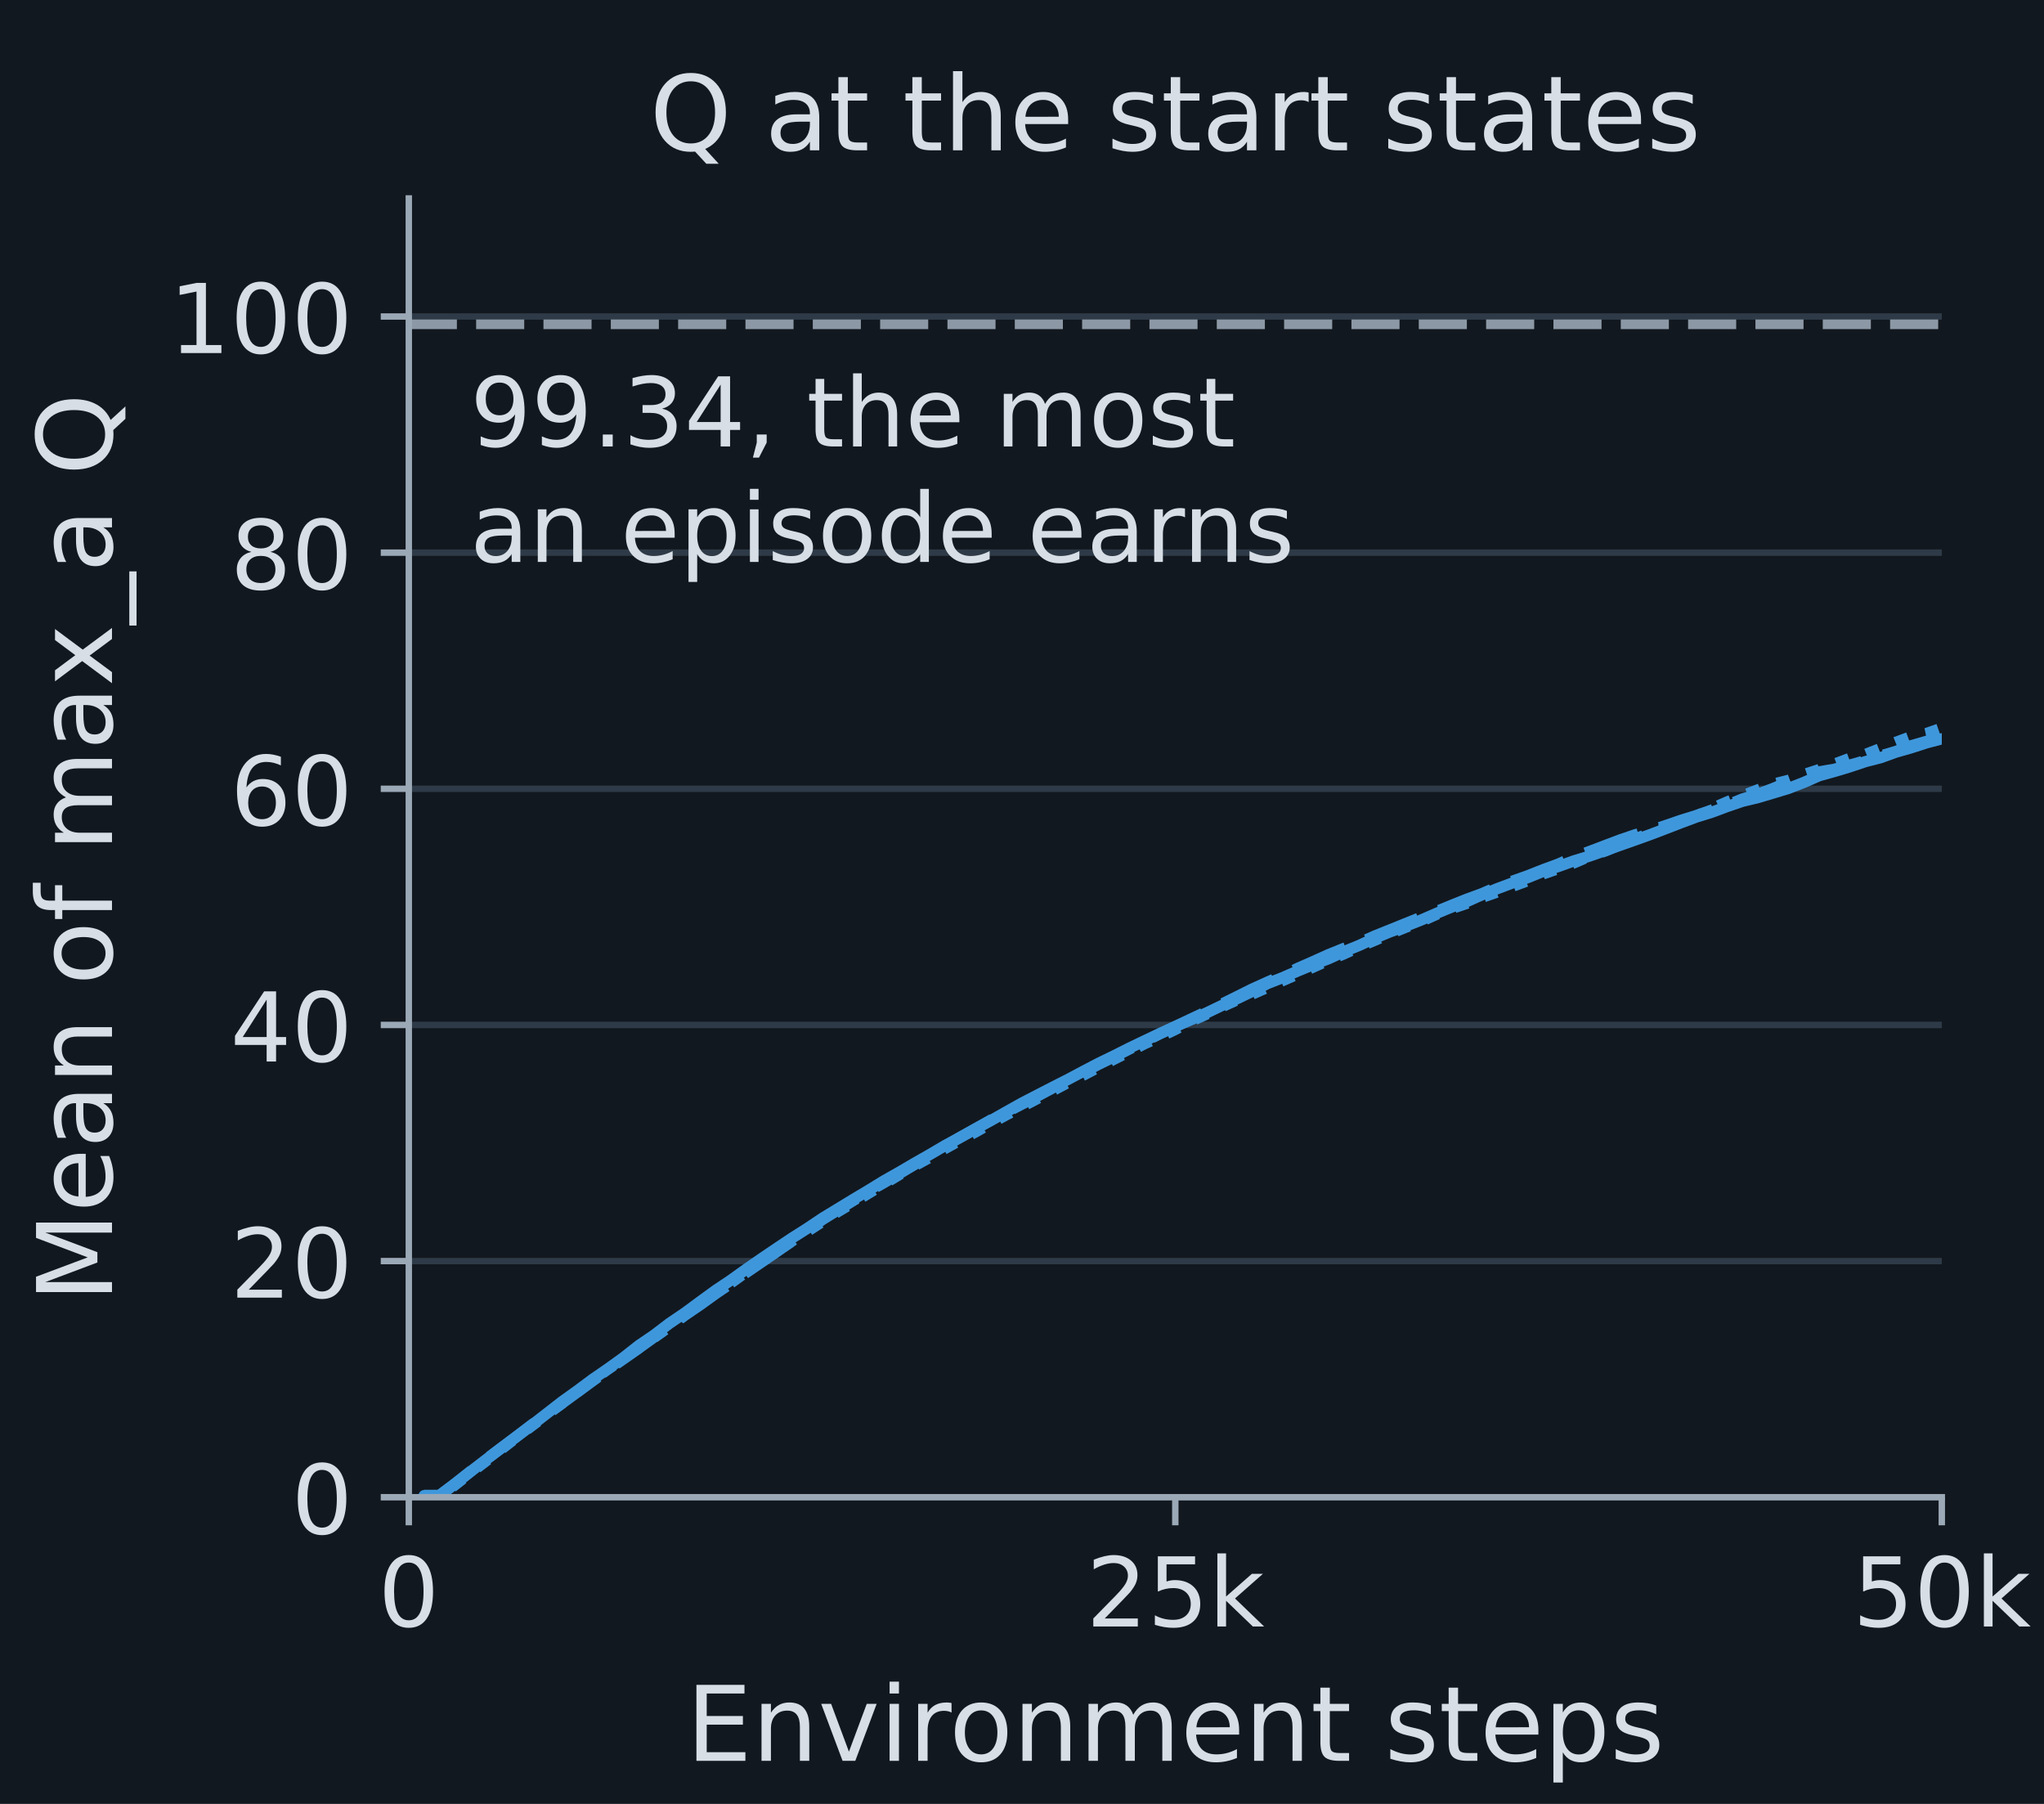
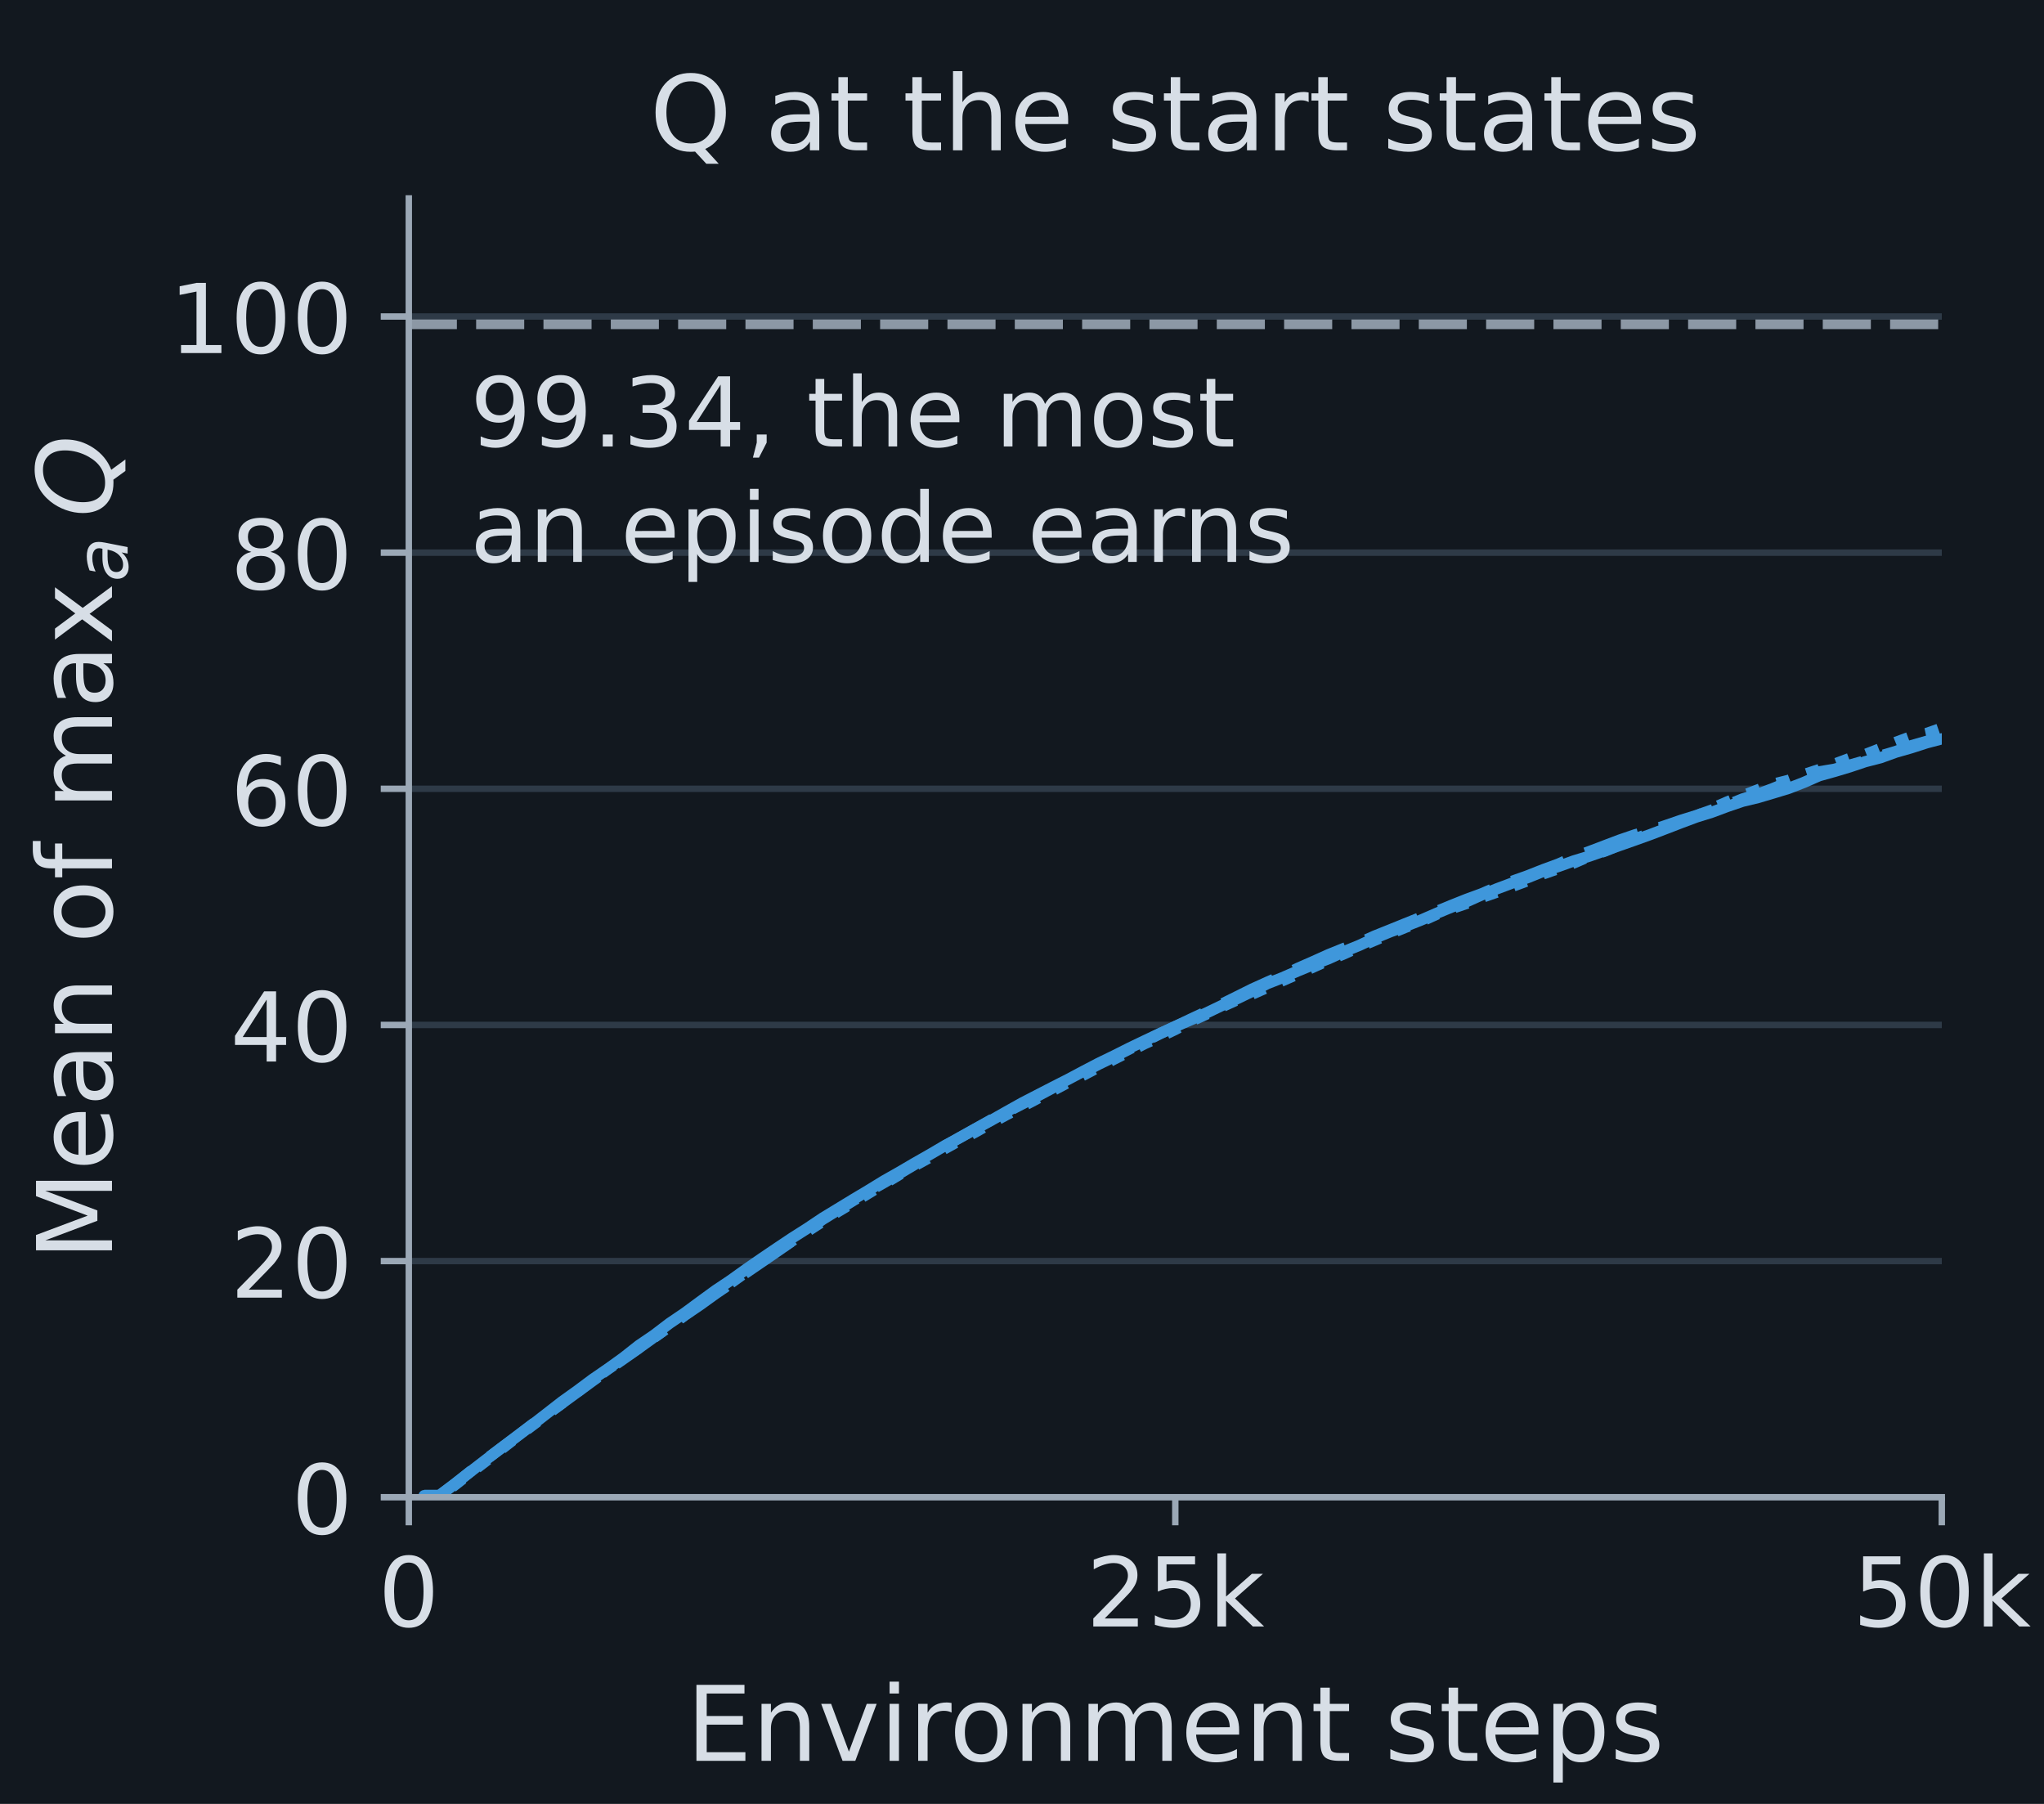
<svg xmlns="http://www.w3.org/2000/svg" xmlns:xlink="http://www.w3.org/1999/xlink" width="255pt" height="225pt" viewBox="0 0 255 225" version="1.1">
  <defs>
    <style type="text/css">*{stroke-linejoin: round; stroke-linecap: butt}</style>
  </defs>
  <g id="figure_1">
    <g id="patch_1">
      <path d="M 0 225  L 255 225  L 255 0  L 0 0  z " style="fill: #12181f" />
    </g>
    <g id="axes_1">
      <g id="patch_2">
        <path d="M 51 186.75  L 242.25 186.75  L 242.25 24.75  L 51 24.75  z " style="fill: #12181f" />
      </g>
      <g id="matplotlib.axis_1">
        <g id="xtick_1">
          <g id="line2d_1">
            <defs>
              <path id="mac3cae659d" d="M 0 0  L 0 3.5  " style="stroke: #9ba8b6; stroke-width: 0.8" />
            </defs>
            <g>
              <use xlink:href="#mac3cae659d" x="51" y="186.75" style="fill: #9ba8b6; stroke: #9ba8b6; stroke-width: 0.8" />
            </g>
          </g>
          <g id="text_1">
            <g style="fill: #d7dee6" transform="translate(47.1825 202.8672) scale(0.12 -0.12)">
              <defs>
                <path id="DejaVuSans-13" d="M 2034 4250  Q 1547 4250 1301 3770  Q 1056 3291 1056 2328  Q 1056 1369 1301 889  Q 1547 409 2034 409  Q 2525 409 2770 889  Q 3016 1369 3016 2328  Q 3016 3291 2770 3770  Q 2525 4250 2034 4250  z M 2034 4750  Q 2819 4750 3233 4129  Q 3647 3509 3647 2328  Q 3647 1150 3233 529  Q 2819 -91 2034 -91  Q 1250 -91 836 529  Q 422 1150 422 2328  Q 422 3509 836 4129  Q 1250 4750 2034 4750  z " transform="scale(0.015625)" />
              </defs>
              <use xlink:href="#DejaVuSans-13" />
            </g>
          </g>
        </g>
        <g id="xtick_2">
          <g id="line2d_2">
            <g>
              <use xlink:href="#mac3cae659d" x="146.625" y="186.75" style="fill: #9ba8b6; stroke: #9ba8b6; stroke-width: 0.8" />
            </g>
          </g>
          <g id="text_2">
            <g style="fill: #d7dee6" transform="translate(135.5156 202.8681) scale(0.12 -0.12)">
              <defs>
                <path id="DejaVuSans-15" d="M 1228 531  L 3431 531  L 3431 0  L 469 0  L 469 531  Q 828 903 1448 1529  Q 2069 2156 2228 2338  Q 2531 2678 2651 2914  Q 2772 3150 2772 3378  Q 2772 3750 2511 3984  Q 2250 4219 1831 4219  Q 1534 4219 1204 4116  Q 875 4013 500 3803  L 500 4441  Q 881 4594 1212 4672  Q 1544 4750 1819 4750  Q 2544 4750 2975 4387  Q 3406 4025 3406 3419  Q 3406 3131 3298 2873  Q 3191 2616 2906 2266  Q 2828 2175 2409 1742  Q 1991 1309 1228 531  z " transform="scale(0.015625)" />
                <path id="DejaVuSans-18" d="M 691 4666  L 3169 4666  L 3169 4134  L 1269 4134  L 1269 2991  Q 1406 3038 1543 3061  Q 1681 3084 1819 3084  Q 2600 3084 3056 2656  Q 3513 2228 3513 1497  Q 3513 744 3044 326  Q 2575 -91 1722 -91  Q 1428 -91 1123 -41  Q 819 9 494 109  L 494 744  Q 775 591 1075 516  Q 1375 441 1709 441  Q 2250 441 2565 725  Q 2881 1009 2881 1497  Q 2881 1984 2565 2268  Q 2250 2553 1709 2553  Q 1456 2553 1204 2497  Q 953 2441 691 2322  L 691 4666  z " transform="scale(0.015625)" />
                <path id="DejaVuSans-4e" d="M 581 4863  L 1159 4863  L 1159 1991  L 2875 3500  L 3609 3500  L 1753 1863  L 3688 0  L 2938 0  L 1159 1709  L 1159 0  L 581 0  L 581 4863  z " transform="scale(0.015625)" />
              </defs>
              <use xlink:href="#DejaVuSans-15" />
              <use xlink:href="#DejaVuSans-18" transform="translate(63.625 0)" />
              <use xlink:href="#DejaVuSans-4e" transform="translate(127.25 0)" />
            </g>
          </g>
        </g>
        <g id="xtick_3">
          <g id="line2d_3">
            <g>
              <use xlink:href="#mac3cae659d" x="242.25" y="186.75" style="fill: #9ba8b6; stroke: #9ba8b6; stroke-width: 0.8" />
            </g>
          </g>
          <g id="text_3">
            <g style="fill: #d7dee6" transform="translate(231.1406 202.8681) scale(0.12 -0.12)">
              <use xlink:href="#DejaVuSans-18" />
              <use xlink:href="#DejaVuSans-13" transform="translate(63.625 0)" />
              <use xlink:href="#DejaVuSans-4e" transform="translate(127.25 0)" />
            </g>
          </g>
        </g>
        <g id="text_4">
          <g style="fill: #d7dee6" transform="translate(85.6093 219.6289) scale(0.13 -0.13)">
            <defs>
              <path id="DejaVuSans-28" d="M 628 4666  L 3578 4666  L 3578 4134  L 1259 4134  L 1259 2753  L 3481 2753  L 3481 2222  L 1259 2222  L 1259 531  L 3634 531  L 3634 0  L 628 0  L 628 4666  z " transform="scale(0.015625)" />
              <path id="DejaVuSans-51" d="M 3513 2113  L 3513 0  L 2938 0  L 2938 2094  Q 2938 2591 2744 2837  Q 2550 3084 2163 3084  Q 1697 3084 1428 2787  Q 1159 2491 1159 1978  L 1159 0  L 581 0  L 581 3500  L 1159 3500  L 1159 2956  Q 1366 3272 1645 3428  Q 1925 3584 2291 3584  Q 2894 3584 3203 3211  Q 3513 2838 3513 2113  z " transform="scale(0.015625)" />
              <path id="DejaVuSans-59" d="M 191 3500  L 800 3500  L 1894 563  L 2988 3500  L 3597 3500  L 2284 0  L 1503 0  L 191 3500  z " transform="scale(0.015625)" />
              <path id="DejaVuSans-4c" d="M 603 3500  L 1178 3500  L 1178 0  L 603 0  L 603 3500  z M 603 4863  L 1178 4863  L 1178 4134  L 603 4134  L 603 4863  z " transform="scale(0.015625)" />
              <path id="DejaVuSans-55" d="M 2631 2963  Q 2534 3019 2420 3045  Q 2306 3072 2169 3072  Q 1681 3072 1420 2755  Q 1159 2438 1159 1844  L 1159 0  L 581 0  L 581 3500  L 1159 3500  L 1159 2956  Q 1341 3275 1631 3429  Q 1922 3584 2338 3584  Q 2397 3584 2469 3576  Q 2541 3569 2628 3553  L 2631 2963  z " transform="scale(0.015625)" />
              <path id="DejaVuSans-52" d="M 1959 3097  Q 1497 3097 1228 2736  Q 959 2375 959 1747  Q 959 1119 1226 758  Q 1494 397 1959 397  Q 2419 397 2687 759  Q 2956 1122 2956 1747  Q 2956 2369 2687 2733  Q 2419 3097 1959 3097  z M 1959 3584  Q 2709 3584 3137 3096  Q 3566 2609 3566 1747  Q 3566 888 3137 398  Q 2709 -91 1959 -91  Q 1206 -91 779 398  Q 353 888 353 1747  Q 353 2609 779 3096  Q 1206 3584 1959 3584  z " transform="scale(0.015625)" />
              <path id="DejaVuSans-50" d="M 3328 2828  Q 3544 3216 3844 3400  Q 4144 3584 4550 3584  Q 5097 3584 5394 3201  Q 5691 2819 5691 2113  L 5691 0  L 5113 0  L 5113 2094  Q 5113 2597 4934 2840  Q 4756 3084 4391 3084  Q 3944 3084 3684 2787  Q 3425 2491 3425 1978  L 3425 0  L 2847 0  L 2847 2094  Q 2847 2600 2669 2842  Q 2491 3084 2119 3084  Q 1678 3084 1418 2786  Q 1159 2488 1159 1978  L 1159 0  L 581 0  L 581 3500  L 1159 3500  L 1159 2956  Q 1356 3278 1631 3431  Q 1906 3584 2284 3584  Q 2666 3584 2933 3390  Q 3200 3197 3328 2828  z " transform="scale(0.015625)" />
              <path id="DejaVuSans-48" d="M 3597 1894  L 3597 1613  L 953 1613  Q 991 1019 1311 708  Q 1631 397 2203 397  Q 2534 397 2845 478  Q 3156 559 3463 722  L 3463 178  Q 3153 47 2828 -22  Q 2503 -91 2169 -91  Q 1331 -91 842 396  Q 353 884 353 1716  Q 353 2575 817 3079  Q 1281 3584 2069 3584  Q 2775 3584 3186 3129  Q 3597 2675 3597 1894  z M 3022 2063  Q 3016 2534 2758 2815  Q 2500 3097 2075 3097  Q 1594 3097 1305 2825  Q 1016 2553 972 2059  L 3022 2063  z " transform="scale(0.015625)" />
              <path id="DejaVuSans-57" d="M 1172 4494  L 1172 3500  L 2356 3500  L 2356 3053  L 1172 3053  L 1172 1153  Q 1172 725 1289 603  Q 1406 481 1766 481  L 2356 481  L 2356 0  L 1766 0  Q 1100 0 847 248  Q 594 497 594 1153  L 594 3053  L 172 3053  L 172 3500  L 594 3500  L 594 4494  L 1172 4494  z " transform="scale(0.015625)" />
              <path id="DejaVuSans-3" transform="scale(0.015625)" />
              <path id="DejaVuSans-56" d="M 2834 3397  L 2834 2853  Q 2591 2978 2328 3040  Q 2066 3103 1784 3103  Q 1356 3103 1142 2972  Q 928 2841 928 2578  Q 928 2378 1081 2264  Q 1234 2150 1697 2047  L 1894 2003  Q 2506 1872 2764 1633  Q 3022 1394 3022 966  Q 3022 478 2636 193  Q 2250 -91 1575 -91  Q 1294 -91 989 -36  Q 684 19 347 128  L 347 722  Q 666 556 975 473  Q 1284 391 1588 391  Q 1994 391 2212 530  Q 2431 669 2431 922  Q 2431 1156 2273 1281  Q 2116 1406 1581 1522  L 1381 1569  Q 847 1681 609 1914  Q 372 2147 372 2553  Q 372 3047 722 3315  Q 1072 3584 1716 3584  Q 2034 3584 2315 3537  Q 2597 3491 2834 3397  z " transform="scale(0.015625)" />
              <path id="DejaVuSans-53" d="M 1159 525  L 1159 -1331  L 581 -1331  L 581 3500  L 1159 3500  L 1159 2969  Q 1341 3281 1617 3432  Q 1894 3584 2278 3584  Q 2916 3584 3314 3078  Q 3713 2572 3713 1747  Q 3713 922 3314 415  Q 2916 -91 2278 -91  Q 1894 -91 1617 61  Q 1341 213 1159 525  z M 3116 1747  Q 3116 2381 2855 2742  Q 2594 3103 2138 3103  Q 1681 3103 1420 2742  Q 1159 2381 1159 1747  Q 1159 1113 1420 752  Q 1681 391 2138 391  Q 2594 391 2855 752  Q 3116 1113 3116 1747  z " transform="scale(0.015625)" />
            </defs>
            <use xlink:href="#DejaVuSans-28" />
            <use xlink:href="#DejaVuSans-51" transform="translate(63.1875 0)" />
            <use xlink:href="#DejaVuSans-59" transform="translate(126.5625 0)" />
            <use xlink:href="#DejaVuSans-4c" transform="translate(185.75 0)" />
            <use xlink:href="#DejaVuSans-55" transform="translate(213.5312 0)" />
            <use xlink:href="#DejaVuSans-52" transform="translate(252.4375 0)" />
            <use xlink:href="#DejaVuSans-51" transform="translate(313.625 0)" />
            <use xlink:href="#DejaVuSans-50" transform="translate(377 0)" />
            <use xlink:href="#DejaVuSans-48" transform="translate(474.4062 0)" />
            <use xlink:href="#DejaVuSans-51" transform="translate(535.9375 0)" />
            <use xlink:href="#DejaVuSans-57" transform="translate(599.3125 0)" />
            <use xlink:href="#DejaVuSans-3" transform="translate(638.5156 0)" />
            <use xlink:href="#DejaVuSans-56" transform="translate(670.2969 0)" />
            <use xlink:href="#DejaVuSans-57" transform="translate(722.3906 0)" />
            <use xlink:href="#DejaVuSans-48" transform="translate(761.5938 0)" />
            <use xlink:href="#DejaVuSans-53" transform="translate(823.125 0)" />
            <use xlink:href="#DejaVuSans-56" transform="translate(886.6094 0)" />
          </g>
        </g>
      </g>
      <g id="matplotlib.axis_2">
        <g id="ytick_1">
          <g id="line2d_4">
            <path d="M 51 186.75  L 242.25 186.75  " clip-path="url(#p13f43840ae)" style="fill: none; stroke: #2e3a47; stroke-width: 0.8; stroke-linecap: round" />
          </g>
          <g id="line2d_5">
            <defs>
              <path id="m1abea5511c" d="M 0 0  L -3.5 0  " style="stroke: #9ba8b6; stroke-width: 0.8" />
            </defs>
            <g>
              <use xlink:href="#m1abea5511c" x="51" y="186.75" style="fill: #9ba8b6; stroke: #9ba8b6; stroke-width: 0.8" />
            </g>
          </g>
          <g id="text_5">
            <g style="fill: #d7dee6" transform="translate(36.365 191.3086) scale(0.12 -0.12)">
              <use xlink:href="#DejaVuSans-13" />
            </g>
          </g>
        </g>
        <g id="ytick_2">
          <g id="line2d_6">
            <path d="M 51 157.295  L 242.25 157.295  " clip-path="url(#p13f43840ae)" style="fill: none; stroke: #2e3a47; stroke-width: 0.8; stroke-linecap: round" />
          </g>
          <g id="line2d_7">
            <g>
              <use xlink:href="#m1abea5511c" x="51" y="157.295" style="fill: #9ba8b6; stroke: #9ba8b6; stroke-width: 0.8" />
            </g>
          </g>
          <g id="text_6">
            <g style="fill: #d7dee6" transform="translate(28.73 161.854) scale(0.12 -0.12)">
              <use xlink:href="#DejaVuSans-15" />
              <use xlink:href="#DejaVuSans-13" transform="translate(63.625 0)" />
            </g>
          </g>
        </g>
        <g id="ytick_3">
          <g id="line2d_8">
            <path d="M 51 127.841  L 242.25 127.841  " clip-path="url(#p13f43840ae)" style="fill: none; stroke: #2e3a47; stroke-width: 0.8; stroke-linecap: round" />
          </g>
          <g id="line2d_9">
            <g>
              <use xlink:href="#m1abea5511c" x="51" y="127.841" style="fill: #9ba8b6; stroke: #9ba8b6; stroke-width: 0.8" />
            </g>
          </g>
          <g id="text_7">
            <g style="fill: #d7dee6" transform="translate(28.73 132.3995) scale(0.12 -0.12)">
              <defs>
                <path id="DejaVuSans-17" d="M 2419 4116  L 825 1625  L 2419 1625  L 2419 4116  z M 2253 4666  L 3047 4666  L 3047 1625  L 3713 1625  L 3713 1100  L 3047 1100  L 3047 0  L 2419 0  L 2419 1100  L 313 1100  L 313 1709  L 2253 4666  z " transform="scale(0.015625)" />
              </defs>
              <use xlink:href="#DejaVuSans-17" />
              <use xlink:href="#DejaVuSans-13" transform="translate(63.625 0)" />
            </g>
          </g>
        </g>
        <g id="ytick_4">
          <g id="line2d_10">
            <path d="M 51 98.386  L 242.25 98.386  " clip-path="url(#p13f43840ae)" style="fill: none; stroke: #2e3a47; stroke-width: 0.8; stroke-linecap: round" />
          </g>
          <g id="line2d_11">
            <g>
              <use xlink:href="#m1abea5511c" x="51" y="98.386" style="fill: #9ba8b6; stroke: #9ba8b6; stroke-width: 0.8" />
            </g>
          </g>
          <g id="text_8">
            <g style="fill: #d7dee6" transform="translate(28.73 102.945) scale(0.12 -0.12)">
              <defs>
                <path id="DejaVuSans-19" d="M 2113 2584  Q 1688 2584 1439 2293  Q 1191 2003 1191 1497  Q 1191 994 1439 701  Q 1688 409 2113 409  Q 2538 409 2786 701  Q 3034 994 3034 1497  Q 3034 2003 2786 2293  Q 2538 2584 2113 2584  z M 3366 4563  L 3366 3988  Q 3128 4100 2886 4159  Q 2644 4219 2406 4219  Q 1781 4219 1451 3797  Q 1122 3375 1075 2522  Q 1259 2794 1537 2939  Q 1816 3084 2150 3084  Q 2853 3084 3261 2657  Q 3669 2231 3669 1497  Q 3669 778 3244 343  Q 2819 -91 2113 -91  Q 1303 -91 875 529  Q 447 1150 447 2328  Q 447 3434 972 4092  Q 1497 4750 2381 4750  Q 2619 4750 2861 4703  Q 3103 4656 3366 4563  z " transform="scale(0.015625)" />
              </defs>
              <use xlink:href="#DejaVuSans-19" />
              <use xlink:href="#DejaVuSans-13" transform="translate(63.625 0)" />
            </g>
          </g>
        </g>
        <g id="ytick_5">
          <g id="line2d_12">
            <path d="M 51 68.932  L 242.25 68.932  " clip-path="url(#p13f43840ae)" style="fill: none; stroke: #2e3a47; stroke-width: 0.8; stroke-linecap: round" />
          </g>
          <g id="line2d_13">
            <g>
              <use xlink:href="#m1abea5511c" x="51" y="68.932" style="fill: #9ba8b6; stroke: #9ba8b6; stroke-width: 0.8" />
            </g>
          </g>
          <g id="text_9">
            <g style="fill: #d7dee6" transform="translate(28.73 73.49041) scale(0.12 -0.12)">
              <defs>
                <path id="DejaVuSans-1b" d="M 2034 2216  Q 1584 2216 1326 1975  Q 1069 1734 1069 1313  Q 1069 891 1326 650  Q 1584 409 2034 409  Q 2484 409 2743 651  Q 3003 894 3003 1313  Q 3003 1734 2745 1975  Q 2488 2216 2034 2216  z M 1403 2484  Q 997 2584 770 2862  Q 544 3141 544 3541  Q 544 4100 942 4425  Q 1341 4750 2034 4750  Q 2731 4750 3128 4425  Q 3525 4100 3525 3541  Q 3525 3141 3298 2862  Q 3072 2584 2669 2484  Q 3125 2378 3379 2068  Q 3634 1759 3634 1313  Q 3634 634 3220 271  Q 2806 -91 2034 -91  Q 1263 -91 848 271  Q 434 634 434 1313  Q 434 1759 690 2068  Q 947 2378 1403 2484  z M 1172 3481  Q 1172 3119 1398 2916  Q 1625 2713 2034 2713  Q 2441 2713 2670 2916  Q 2900 3119 2900 3481  Q 2900 3844 2670 4047  Q 2441 4250 2034 4250  Q 1625 4250 1398 4047  Q 1172 3844 1172 3481  z " transform="scale(0.015625)" />
              </defs>
              <use xlink:href="#DejaVuSans-1b" />
              <use xlink:href="#DejaVuSans-13" transform="translate(63.625 0)" />
            </g>
          </g>
        </g>
        <g id="ytick_6">
          <g id="line2d_14">
            <path d="M 51 39.477  L 242.25 39.477  " clip-path="url(#p13f43840ae)" style="fill: none; stroke: #2e3a47; stroke-width: 0.8; stroke-linecap: round" />
          </g>
          <g id="line2d_15">
            <g>
              <use xlink:href="#m1abea5511c" x="51" y="39.477" style="fill: #9ba8b6; stroke: #9ba8b6; stroke-width: 0.8" />
            </g>
          </g>
          <g id="text_10">
            <g style="fill: #d7dee6" transform="translate(21.095 44.03587) scale(0.12 -0.12)">
              <defs>
                <path id="DejaVuSans-14" d="M 794 531  L 1825 531  L 1825 4091  L 703 3866  L 703 4441  L 1819 4666  L 2450 4666  L 2450 531  L 3481 531  L 3481 0  L 794 0  L 794 531  z " transform="scale(0.015625)" />
              </defs>
              <use xlink:href="#DejaVuSans-14" />
              <use xlink:href="#DejaVuSans-13" transform="translate(63.625 0)" />
              <use xlink:href="#DejaVuSans-13" transform="translate(127.25 0)" />
            </g>
          </g>
        </g>
        <g id="text_11">
-           <g style="fill: #d7dee6" transform="translate(13.97195 162.4351) rotate(-90) scale(0.13 -0.13)">
+           <g style="fill: #d7dee6" transform="translate(13.97195 157.23) rotate(-90) scale(0.13 -0.13)">
            <defs>
              <path id="DejaVuSans-30" d="M 628 4666  L 1569 4666  L 2759 1491  L 3956 4666  L 4897 4666  L 4897 0  L 4281 0  L 4281 4097  L 3078 897  L 2444 897  L 1241 4097  L 1241 0  L 628 0  L 628 4666  z " transform="scale(0.015625)" />
              <path id="DejaVuSans-44" d="M 2194 1759  Q 1497 1759 1228 1600  Q 959 1441 959 1056  Q 959 750 1161 570  Q 1363 391 1709 391  Q 2188 391 2477 730  Q 2766 1069 2766 1631  L 2766 1759  L 2194 1759  z M 3341 1997  L 3341 0  L 2766 0  L 2766 531  Q 2569 213 2275 61  Q 1981 -91 1556 -91  Q 1019 -91 701 211  Q 384 513 384 1019  Q 384 1609 779 1909  Q 1175 2209 1959 2209  L 2766 2209  L 2766 2266  Q 2766 2663 2505 2880  Q 2244 3097 1772 3097  Q 1472 3097 1187 3025  Q 903 2953 641 2809  L 641 3341  Q 956 3463 1253 3523  Q 1550 3584 1831 3584  Q 2591 3584 2966 3190  Q 3341 2797 3341 1997  z " transform="scale(0.015625)" />
              <path id="DejaVuSans-49" d="M 2375 4863  L 2375 4384  L 1825 4384  Q 1516 4384 1395 4259  Q 1275 4134 1275 3809  L 1275 3500  L 2222 3500  L 2222 3053  L 1275 3053  L 1275 0  L 697 0  L 697 3053  L 147 3053  L 147 3500  L 697 3500  L 697 3744  Q 697 4328 969 4595  Q 1241 4863 1831 4863  L 2375 4863  z " transform="scale(0.015625)" />
              <path id="DejaVuSans-5b" d="M 3513 3500  L 2247 1797  L 3578 0  L 2900 0  L 1881 1375  L 863 0  L 184 0  L 1544 1831  L 300 3500  L 978 3500  L 1906 2253  L 2834 3500  L 3513 3500  z " transform="scale(0.015625)" />
-               <path id="DejaVuSans-42" d="M 3263 -1063  L 3263 -1509  L -63 -1509  L -63 -1063  L 3263 -1063  z " transform="scale(0.015625)" />
-               <path id="DejaVuSans-34" d="M 2522 4238  Q 1834 4238 1429 3725  Q 1025 3213 1025 2328  Q 1025 1447 1429 934  Q 1834 422 2522 422  Q 3209 422 3611 934  Q 4013 1447 4013 2328  Q 4013 3213 3611 3725  Q 3209 4238 2522 4238  z M 3406 84  L 4238 -825  L 3475 -825  L 2784 -78  Q 2681 -84 2626 -87  Q 2572 -91 2522 -91  Q 1538 -91 948 567  Q 359 1225 359 2328  Q 359 3434 948 4092  Q 1538 4750 2522 4750  Q 3503 4750 4090 4092  Q 4678 3434 4678 2328  Q 4678 1516 4351 937  Q 4025 359 3406 84  z " transform="scale(0.015625)" />
+               <path id="DejaVuSans-Oblique-44" d="M 3438 1997  L 3047 0  L 2472 0  L 2578 531  Q 2325 219 2001 64  Q 1678 -91 1281 -91  Q 834 -91 548 182  Q 263 456 263 884  Q 263 1497 752 1853  Q 1241 2209 2100 2209  L 2900 2209  L 2931 2363  Q 2938 2388 2941 2417  Q 2944 2447 2944 2509  Q 2944 2788 2717 2942  Q 2491 3097 2081 3097  Q 1800 3097 1504 3025  Q 1209 2953 897 2809  L 997 3341  Q 1322 3463 1633 3523  Q 1944 3584 2234 3584  Q 2853 3584 3176 3315  Q 3500 3047 3500 2534  Q 3500 2431 3484 2292  Q 3469 2153 3438 1997  z M 2816 1759  L 2241 1759  Q 1534 1759 1195 1570  Q 856 1381 856 984  Q 856 709 1029 553  Q 1203 397 1509 397  Q 1978 397 2328 733  Q 2678 1069 2791 1631  L 2816 1759  z " transform="scale(0.015625)" />
+               <path id="DejaVuSans-Oblique-34" d="M 2309 -84  Q 2275 -88 2237 -89  Q 2200 -91 2125 -91  Q 1250 -91 756 411  Q 263 913 263 1797  Q 263 2319 452 2844  Q 641 3369 978 3788  Q 1369 4269 1858 4509  Q 2347 4750 2938 4750  Q 3794 4750 4287 4245  Q 4781 3741 4781 2869  Q 4781 1928 4265 1147  Q 3750 366 2919 44  L 3553 -825  L 2847 -825  L 2309 -84  z M 2919 4238  Q 2400 4238 2003 3986  Q 1606 3734 1313 3219  Q 1125 2891 1026 2522  Q 928 2153 928 1778  Q 928 1128 1239 775  Q 1550 422 2119 422  Q 2631 422 3032 676  Q 3434 931 3719 1434  Q 3909 1772 4009 2142  Q 4109 2513 4109 2881  Q 4109 3528 3796 3883  Q 3484 4238 2919 4238  z " transform="scale(0.015625)" />
            </defs>
-             <use xlink:href="#DejaVuSans-30" />
-             <use xlink:href="#DejaVuSans-48" transform="translate(86.28125 0)" />
-             <use xlink:href="#DejaVuSans-44" transform="translate(147.8125 0)" />
-             <use xlink:href="#DejaVuSans-51" transform="translate(209.0938 0)" />
-             <use xlink:href="#DejaVuSans-3" transform="translate(272.4688 0)" />
-             <use xlink:href="#DejaVuSans-52" transform="translate(304.25 0)" />
-             <use xlink:href="#DejaVuSans-49" transform="translate(365.4375 0)" />
-             <use xlink:href="#DejaVuSans-3" transform="translate(400.6406 0)" />
-             <use xlink:href="#DejaVuSans-50" transform="translate(432.4219 0)" />
-             <use xlink:href="#DejaVuSans-44" transform="translate(529.8281 0)" />
-             <use xlink:href="#DejaVuSans-5b" transform="translate(591.1094 0)" />
-             <use xlink:href="#DejaVuSans-42" transform="translate(650.2969 0)" />
-             <use xlink:href="#DejaVuSans-44" transform="translate(700.2969 0)" />
-             <use xlink:href="#DejaVuSans-3" transform="translate(761.5781 0)" />
-             <use xlink:href="#DejaVuSans-34" transform="translate(793.3594 0)" />
+             <use xlink:href="#DejaVuSans-30" transform="translate(0 0.015625)" />
+             <use xlink:href="#DejaVuSans-48" transform="translate(86.2793 0.015625)" />
+             <use xlink:href="#DejaVuSans-44" transform="translate(147.8027 0.015625)" />
+             <use xlink:href="#DejaVuSans-51" transform="translate(209.082 0.015625)" />
+             <use xlink:href="#DejaVuSans-3" transform="translate(272.4609 0.015625)" />
+             <use xlink:href="#DejaVuSans-52" transform="translate(304.248 0.015625)" />
+             <use xlink:href="#DejaVuSans-49" transform="translate(365.4297 0.015625)" />
+             <use xlink:href="#DejaVuSans-3" transform="translate(400.6348 0.015625)" />
+             <use xlink:href="#DejaVuSans-50" transform="translate(432.4219 0.015625)" />
+             <use xlink:href="#DejaVuSans-44" transform="translate(529.834 0.015625)" />
+             <use xlink:href="#DejaVuSans-5b" transform="translate(591.1133 0.015625)" />
+             <use xlink:href="#DejaVuSans-Oblique-44" transform="translate(651.25 -14.98433) scale(0.7)" />
+             <use xlink:href="#DejaVuSans-Oblique-34" transform="translate(713.1156 0.015625)" />
          </g>
        </g>
      </g>
      <g id="line2d_16">
        <path d="M 52.913 186.548  L 54.825 186.548  L 56.737 185.084  L 58.65 183.594  L 60.562 182.12  L 62.475 180.661  L 64.388 179.24  L 66.3 177.791  L 68.213 176.308  L 70.125 174.821  L 72.037 173.453  L 73.95 172.027  L 75.862 170.715  L 77.775 169.335  L 79.688 167.826  L 81.6 166.525  L 83.513 165.066  L 85.425 163.769  L 87.338 162.36  L 89.25 160.964  L 91.162 159.686  L 93.075 158.315  L 94.987 156.993  L 96.9 155.698  L 98.812 154.42  L 100.725 153.204  L 102.638 151.921  L 104.55 150.758  L 106.463 149.593  L 108.375 148.45  L 110.287 147.278  L 112.2 146.194  L 114.112 145.073  L 116.025 143.984  L 117.938 142.861  L 119.85 141.838  L 121.763 140.768  L 123.675 139.73  L 125.588 138.648  L 127.5 137.578  L 129.412 136.589  L 131.325 135.605  L 133.238 134.634  L 135.15 133.617  L 137.062 132.617  L 138.975 131.689  L 140.887 130.727  L 142.8 129.809  L 144.713 128.906  L 146.625 128.034  L 148.537 127.212  L 150.45 126.373  L 152.363 125.451  L 154.275 124.593  L 156.188 123.671  L 158.1 122.691  L 160.012 121.937  L 161.925 121.101  L 163.838 120.314  L 165.75 119.579  L 167.662 118.695  L 169.575 117.916  L 171.488 117.027  L 173.4 116.236  L 175.312 115.536  L 177.225 114.785  L 179.137 113.951  L 181.05 113.159  L 182.963 112.467  L 184.875 111.608  L 186.787 110.845  L 188.7 110.127  L 190.613 109.459  L 192.525 108.682  L 194.438 108.069  L 196.35 107.376  L 198.262 106.792  L 200.175 106.118  L 202.088 105.443  L 204 104.771  L 205.912 104.084  L 207.825 103.354  L 209.738 102.616  L 211.65 101.903  L 213.562 101.309  L 215.475 100.595  L 217.387 99.945  L 219.3 99.486  L 221.213 98.918  L 223.125 98.336  L 225.037 97.594  L 226.95 96.755  L 228.863 96.222  L 230.775 95.648  L 232.688 95.006  L 234.6 94.513  L 236.512 93.822  L 238.425 93.276  L 240.338 92.659  L 242.25 92.153  " clip-path="url(#p13f43840ae)" style="fill: none; stroke: #3f97db; stroke-width: 1.4; stroke-linecap: round" />
      </g>
      <g id="line2d_17">
        <path d="M 52.913 186.517  L 54.825 186.517  L 56.737 185.092  L 58.65 183.572  L 60.562 182.087  L 62.475 180.652  L 64.388 179.207  L 66.3 177.755  L 68.213 176.361  L 70.125 175.022  L 72.037 173.623  L 73.95 172.226  L 75.862 170.833  L 77.775 169.503  L 79.688 168.154  L 81.6 166.779  L 83.513 165.448  L 85.425 164.054  L 87.338 162.755  L 89.25 161.374  L 91.162 160.076  L 93.075 158.739  L 94.987 157.433  L 96.9 156.123  L 98.812 154.789  L 100.725 153.424  L 102.638 152.09  L 104.55 150.91  L 106.463 149.733  L 108.375 148.585  L 110.287 147.504  L 112.2 146.379  L 114.112 145.238  L 116.025 144.031  L 117.938 142.914  L 119.85 141.812  L 121.763 140.747  L 123.675 139.671  L 125.588 138.698  L 127.5 137.708  L 129.412 136.719  L 131.325 135.698  L 133.238 134.678  L 135.15 133.738  L 137.062 132.749  L 138.975 131.819  L 140.887 130.846  L 142.8 129.894  L 144.713 128.936  L 146.625 128.029  L 148.537 127.117  L 150.45 126.219  L 152.363 125.274  L 154.275 124.329  L 156.188 123.375  L 158.1 122.508  L 160.012 121.672  L 161.925 120.768  L 163.838 119.929  L 165.75 119.067  L 167.662 118.294  L 169.575 117.611  L 171.488 116.752  L 173.4 115.986  L 175.312 115.21  L 177.225 114.442  L 179.137 113.719  L 181.05 112.932  L 182.963 112.169  L 184.875 111.467  L 186.787 110.64  L 188.7 109.904  L 190.613 109.224  L 192.525 108.468  L 194.438 107.765  L 196.35 106.915  L 198.262 106.222  L 200.175 105.494  L 202.088 104.77  L 204 104.119  L 205.912 103.602  L 207.825 102.963  L 209.738 102.305  L 211.65 101.712  L 213.562 101.036  L 215.475 100.427  L 217.387 99.654  L 219.3 99.06  L 221.213 98.341  L 223.125 97.54  L 225.037 96.919  L 226.95 96.269  L 228.863 95.946  L 230.775 95.431  L 232.688 94.888  L 234.6 94.294  L 236.512 93.728  L 238.425 93.015  L 240.338 92.466  L 242.25 91.993  " clip-path="url(#p13f43840ae)" style="fill: none; stroke-dasharray: 7,2.8; stroke-dashoffset: 0; stroke: #3f97db; stroke-width: 1.4" />
      </g>
      <g id="line2d_18">
        <path d="M 52.913 186.709  L 54.825 186.709  L 56.737 185.228  L 58.65 183.733  L 60.562 182.274  L 62.475 180.793  L 64.388 179.311  L 66.3 177.867  L 68.213 176.438  L 70.125 175.023  L 72.037 173.601  L 73.95 172.128  L 75.862 170.763  L 77.775 169.442  L 79.688 168.132  L 81.6 166.82  L 83.513 165.464  L 85.425 164.016  L 87.338 162.63  L 89.25 161.331  L 91.162 160.025  L 93.075 158.654  L 94.987 157.35  L 96.9 156.064  L 98.812 154.783  L 100.725 153.571  L 102.638 152.33  L 104.55 151.111  L 106.463 149.969  L 108.375 148.821  L 110.287 147.649  L 112.2 146.5  L 114.112 145.39  L 116.025 144.337  L 117.938 143.228  L 119.85 142.17  L 121.763 141.156  L 123.675 140.059  L 125.588 139.026  L 127.5 138.03  L 129.412 137.019  L 131.325 136.031  L 133.238 135.011  L 135.15 134.099  L 137.062 133.094  L 138.975 132.113  L 140.887 131.147  L 142.8 130.179  L 144.713 129.313  L 146.625 128.406  L 148.537 127.386  L 150.45 126.519  L 152.363 125.604  L 154.275 124.733  L 156.188 124.003  L 158.1 123.158  L 160.012 122.31  L 161.925 121.472  L 163.838 120.619  L 165.75 119.758  L 167.662 118.975  L 169.575 118.092  L 171.488 117.288  L 173.4 116.464  L 175.312 115.679  L 177.225 114.949  L 179.137 114.078  L 181.05 113.331  L 182.963 112.688  L 184.875 111.928  L 186.787 111.263  L 188.7 110.544  L 190.613 109.839  L 192.525 108.997  L 194.438 108.326  L 196.35 107.629  L 198.262 106.801  L 200.175 106.173  L 202.088 105.376  L 204 104.612  L 205.912 103.931  L 207.825 103.227  L 209.738 102.545  L 211.65 101.784  L 213.562 100.858  L 215.475 100.025  L 217.387 99.255  L 219.3 98.517  L 221.213 97.807  L 223.125 97.33  L 225.037 96.612  L 226.95 95.989  L 228.863 95.301  L 230.775 94.591  L 232.688 94.114  L 234.6 93.365  L 236.512 92.59  L 238.425 91.885  L 240.338 91.487  L 242.25 90.82  " clip-path="url(#p13f43840ae)" style="fill: none; stroke-dasharray: 1.68,2.24; stroke-dashoffset: 0; stroke: #3f97db; stroke-width: 1.4" />
      </g>
      <g id="line2d_19">
        <path d="M 51 40.449  L 242.25 40.449  " clip-path="url(#p13f43840ae)" style="fill: none; stroke-dasharray: 6,2.4; stroke-dashoffset: 0; stroke: #8c98a5; stroke-width: 1.2" />
      </g>
      <g id="patch_3">
        <path d="M 51 186.75  L 51 24.75  " style="fill: none; stroke: #9ba8b6; stroke-width: 0.8; stroke-linejoin: miter; stroke-linecap: square" />
      </g>
      <g id="patch_4">
        <path d="M 51 186.75  L 242.25 186.75  " style="fill: none; stroke: #9ba8b6; stroke-width: 0.8; stroke-linejoin: miter; stroke-linecap: square" />
      </g>
      <g id="text_12">
        <g style="fill: #d7dee6" transform="translate(58.65 55.68748) scale(0.12 -0.12)">
          <defs>
            <path id="DejaVuSans-1c" d="M 703 97  L 703 672  Q 941 559 1184 500  Q 1428 441 1663 441  Q 2288 441 2617 861  Q 2947 1281 2994 2138  Q 2813 1869 2534 1725  Q 2256 1581 1919 1581  Q 1219 1581 811 2004  Q 403 2428 403 3163  Q 403 3881 828 4315  Q 1253 4750 1959 4750  Q 2769 4750 3195 4129  Q 3622 3509 3622 2328  Q 3622 1225 3098 567  Q 2575 -91 1691 -91  Q 1453 -91 1209 -44  Q 966 3 703 97  z M 1959 2075  Q 2384 2075 2632 2365  Q 2881 2656 2881 3163  Q 2881 3666 2632 3958  Q 2384 4250 1959 4250  Q 1534 4250 1286 3958  Q 1038 3666 1038 3163  Q 1038 2656 1286 2365  Q 1534 2075 1959 2075  z " transform="scale(0.015625)" />
            <path id="DejaVuSans-11" d="M 684 794  L 1344 794  L 1344 0  L 684 0  L 684 794  z " transform="scale(0.015625)" />
            <path id="DejaVuSans-16" d="M 2597 2516  Q 3050 2419 3304 2112  Q 3559 1806 3559 1356  Q 3559 666 3084 287  Q 2609 -91 1734 -91  Q 1441 -91 1130 -33  Q 819 25 488 141  L 488 750  Q 750 597 1062 519  Q 1375 441 1716 441  Q 2309 441 2620 675  Q 2931 909 2931 1356  Q 2931 1769 2642 2001  Q 2353 2234 1838 2234  L 1294 2234  L 1294 2753  L 1863 2753  Q 2328 2753 2575 2939  Q 2822 3125 2822 3475  Q 2822 3834 2567 4026  Q 2313 4219 1838 4219  Q 1578 4219 1281 4162  Q 984 4106 628 3988  L 628 4550  Q 988 4650 1302 4700  Q 1616 4750 1894 4750  Q 2613 4750 3031 4423  Q 3450 4097 3450 3541  Q 3450 3153 3228 2886  Q 3006 2619 2597 2516  z " transform="scale(0.015625)" />
            <path id="DejaVuSans-f" d="M 750 794  L 1409 794  L 1409 256  L 897 -744  L 494 -744  L 750 256  L 750 794  z " transform="scale(0.015625)" />
            <path id="DejaVuSans-4b" d="M 3513 2113  L 3513 0  L 2938 0  L 2938 2094  Q 2938 2591 2744 2837  Q 2550 3084 2163 3084  Q 1697 3084 1428 2787  Q 1159 2491 1159 1978  L 1159 0  L 581 0  L 581 4863  L 1159 4863  L 1159 2956  Q 1366 3272 1645 3428  Q 1925 3584 2291 3584  Q 2894 3584 3203 3211  Q 3513 2838 3513 2113  z " transform="scale(0.015625)" />
          </defs>
          <use xlink:href="#DejaVuSans-1c" />
          <use xlink:href="#DejaVuSans-1c" transform="translate(63.625 0)" />
          <use xlink:href="#DejaVuSans-11" transform="translate(127.25 0)" />
          <use xlink:href="#DejaVuSans-16" transform="translate(159.0312 0)" />
          <use xlink:href="#DejaVuSans-17" transform="translate(222.6562 0)" />
          <use xlink:href="#DejaVuSans-f" transform="translate(286.2812 0)" />
          <use xlink:href="#DejaVuSans-3" transform="translate(318.0625 0)" />
          <use xlink:href="#DejaVuSans-57" transform="translate(349.8438 0)" />
          <use xlink:href="#DejaVuSans-4b" transform="translate(389.0469 0)" />
          <use xlink:href="#DejaVuSans-48" transform="translate(452.4219 0)" />
          <use xlink:href="#DejaVuSans-3" transform="translate(513.9531 0)" />
          <use xlink:href="#DejaVuSans-50" transform="translate(545.7344 0)" />
          <use xlink:href="#DejaVuSans-52" transform="translate(643.1406 0)" />
          <use xlink:href="#DejaVuSans-56" transform="translate(704.3281 0)" />
          <use xlink:href="#DejaVuSans-57" transform="translate(756.4219 0)" />
        </g>
        <g style="fill: #d7dee6" transform="translate(58.65 70.09076) scale(0.12 -0.12)">
          <defs>
            <path id="DejaVuSans-47" d="M 2906 2969  L 2906 4863  L 3481 4863  L 3481 0  L 2906 0  L 2906 525  Q 2725 213 2448 61  Q 2172 -91 1784 -91  Q 1150 -91 751 415  Q 353 922 353 1747  Q 353 2572 751 3078  Q 1150 3584 1784 3584  Q 2172 3584 2448 3432  Q 2725 3281 2906 2969  z M 947 1747  Q 947 1113 1208 752  Q 1469 391 1925 391  Q 2381 391 2643 752  Q 2906 1113 2906 1747  Q 2906 2381 2643 2742  Q 2381 3103 1925 3103  Q 1469 3103 1208 2742  Q 947 2381 947 1747  z " transform="scale(0.015625)" />
          </defs>
          <use xlink:href="#DejaVuSans-44" />
          <use xlink:href="#DejaVuSans-51" transform="translate(61.28125 0)" />
          <use xlink:href="#DejaVuSans-3" transform="translate(124.6562 0)" />
          <use xlink:href="#DejaVuSans-48" transform="translate(156.4375 0)" />
          <use xlink:href="#DejaVuSans-53" transform="translate(217.9688 0)" />
          <use xlink:href="#DejaVuSans-4c" transform="translate(281.4531 0)" />
          <use xlink:href="#DejaVuSans-56" transform="translate(309.2344 0)" />
          <use xlink:href="#DejaVuSans-52" transform="translate(361.3281 0)" />
          <use xlink:href="#DejaVuSans-47" transform="translate(422.5156 0)" />
          <use xlink:href="#DejaVuSans-48" transform="translate(486 0)" />
          <use xlink:href="#DejaVuSans-3" transform="translate(547.5312 0)" />
          <use xlink:href="#DejaVuSans-48" transform="translate(579.3125 0)" />
          <use xlink:href="#DejaVuSans-44" transform="translate(640.8438 0)" />
          <use xlink:href="#DejaVuSans-55" transform="translate(702.125 0)" />
          <use xlink:href="#DejaVuSans-51" transform="translate(741.4844 0)" />
          <use xlink:href="#DejaVuSans-56" transform="translate(804.8594 0)" />
        </g>
      </g>
      <g id="text_13">
        <g style="fill: #d7dee6" transform="translate(81.05727 18.75) scale(0.13 -0.13)">
+           <defs>
+             <path id="DejaVuSans-34" d="M 2522 4238  Q 1834 4238 1429 3725  Q 1025 3213 1025 2328  Q 1025 1447 1429 934  Q 1834 422 2522 422  Q 3209 422 3611 934  Q 4013 1447 4013 2328  Q 4013 3213 3611 3725  Q 3209 4238 2522 4238  z M 3406 84  L 4238 -825  L 3475 -825  L 2784 -78  Q 2681 -84 2626 -87  Q 2572 -91 2522 -91  Q 1538 -91 948 567  Q 359 1225 359 2328  Q 359 3434 948 4092  Q 1538 4750 2522 4750  Q 3503 4750 4090 4092  Q 4678 3434 4678 2328  Q 4678 1516 4351 937  Q 4025 359 3406 84  z " transform="scale(0.015625)" />
+           </defs>
          <use xlink:href="#DejaVuSans-34" />
          <use xlink:href="#DejaVuSans-3" transform="translate(78.71875 0)" />
          <use xlink:href="#DejaVuSans-44" transform="translate(110.5 0)" />
          <use xlink:href="#DejaVuSans-57" transform="translate(171.7812 0)" />
          <use xlink:href="#DejaVuSans-3" transform="translate(210.9844 0)" />
          <use xlink:href="#DejaVuSans-57" transform="translate(242.7656 0)" />
          <use xlink:href="#DejaVuSans-4b" transform="translate(281.9688 0)" />
          <use xlink:href="#DejaVuSans-48" transform="translate(345.3438 0)" />
          <use xlink:href="#DejaVuSans-3" transform="translate(406.875 0)" />
          <use xlink:href="#DejaVuSans-56" transform="translate(438.6562 0)" />
          <use xlink:href="#DejaVuSans-57" transform="translate(490.75 0)" />
          <use xlink:href="#DejaVuSans-44" transform="translate(529.9531 0)" />
          <use xlink:href="#DejaVuSans-55" transform="translate(591.2344 0)" />
          <use xlink:href="#DejaVuSans-57" transform="translate(632.3438 0)" />
          <use xlink:href="#DejaVuSans-3" transform="translate(671.5469 0)" />
          <use xlink:href="#DejaVuSans-56" transform="translate(703.3281 0)" />
          <use xlink:href="#DejaVuSans-57" transform="translate(755.4219 0)" />
          <use xlink:href="#DejaVuSans-44" transform="translate(794.625 0)" />
          <use xlink:href="#DejaVuSans-57" transform="translate(855.9062 0)" />
          <use xlink:href="#DejaVuSans-48" transform="translate(895.1094 0)" />
          <use xlink:href="#DejaVuSans-56" transform="translate(956.6406 0)" />
        </g>
      </g>
    </g>
  </g>
  <defs>
    <clipPath id="p13f43840ae">
      <rect x="51" y="24.75" width="191.25" height="162" />
    </clipPath>
  </defs>
</svg>
